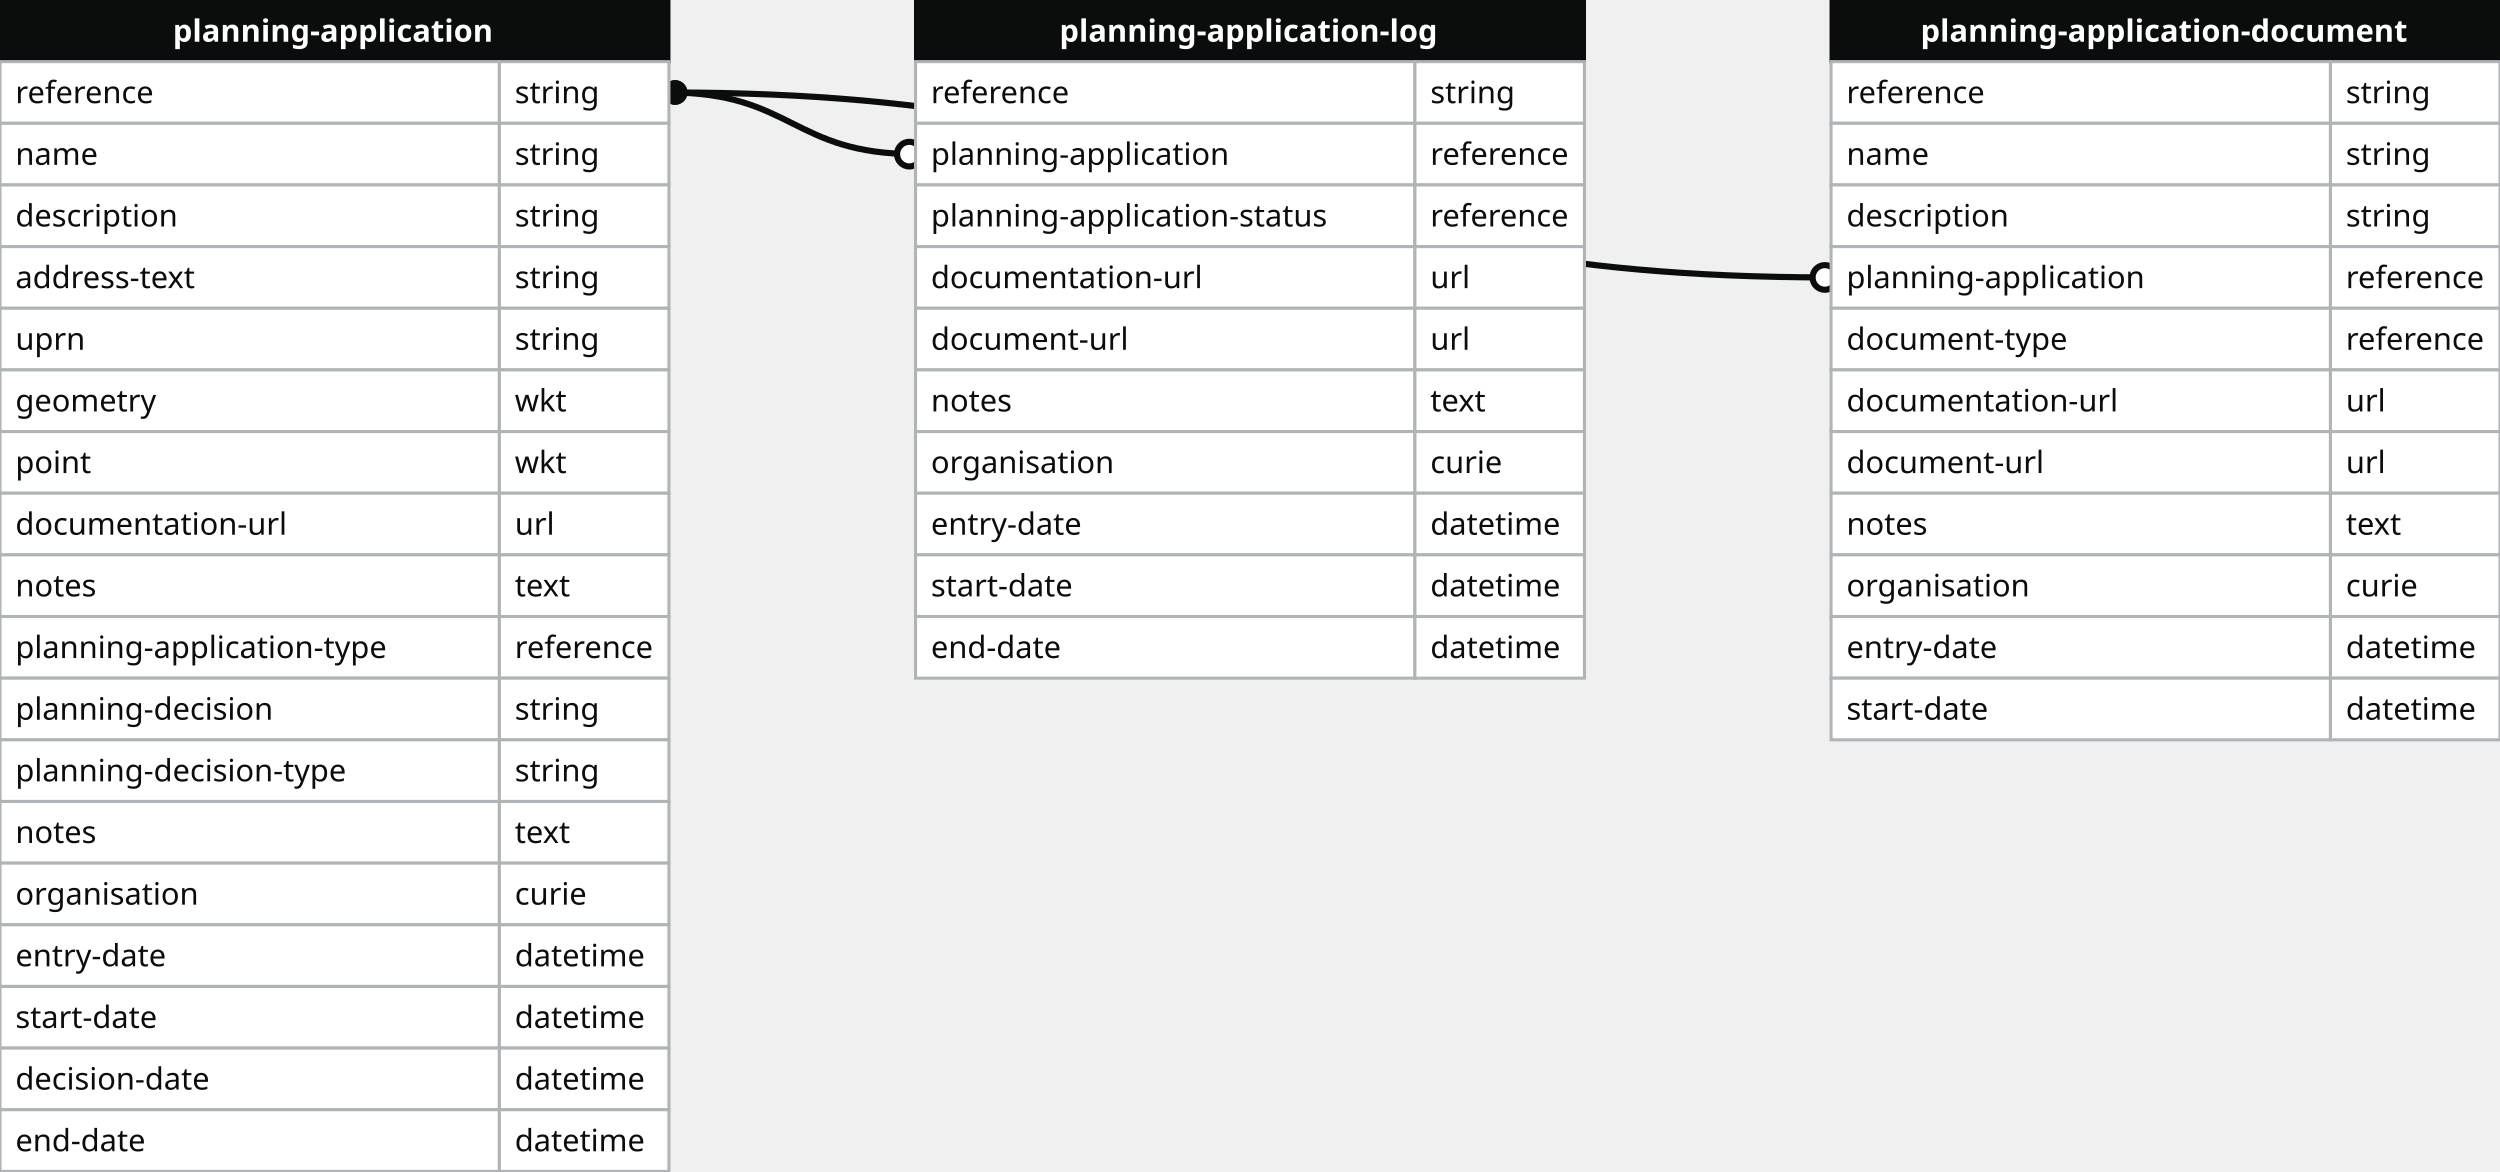
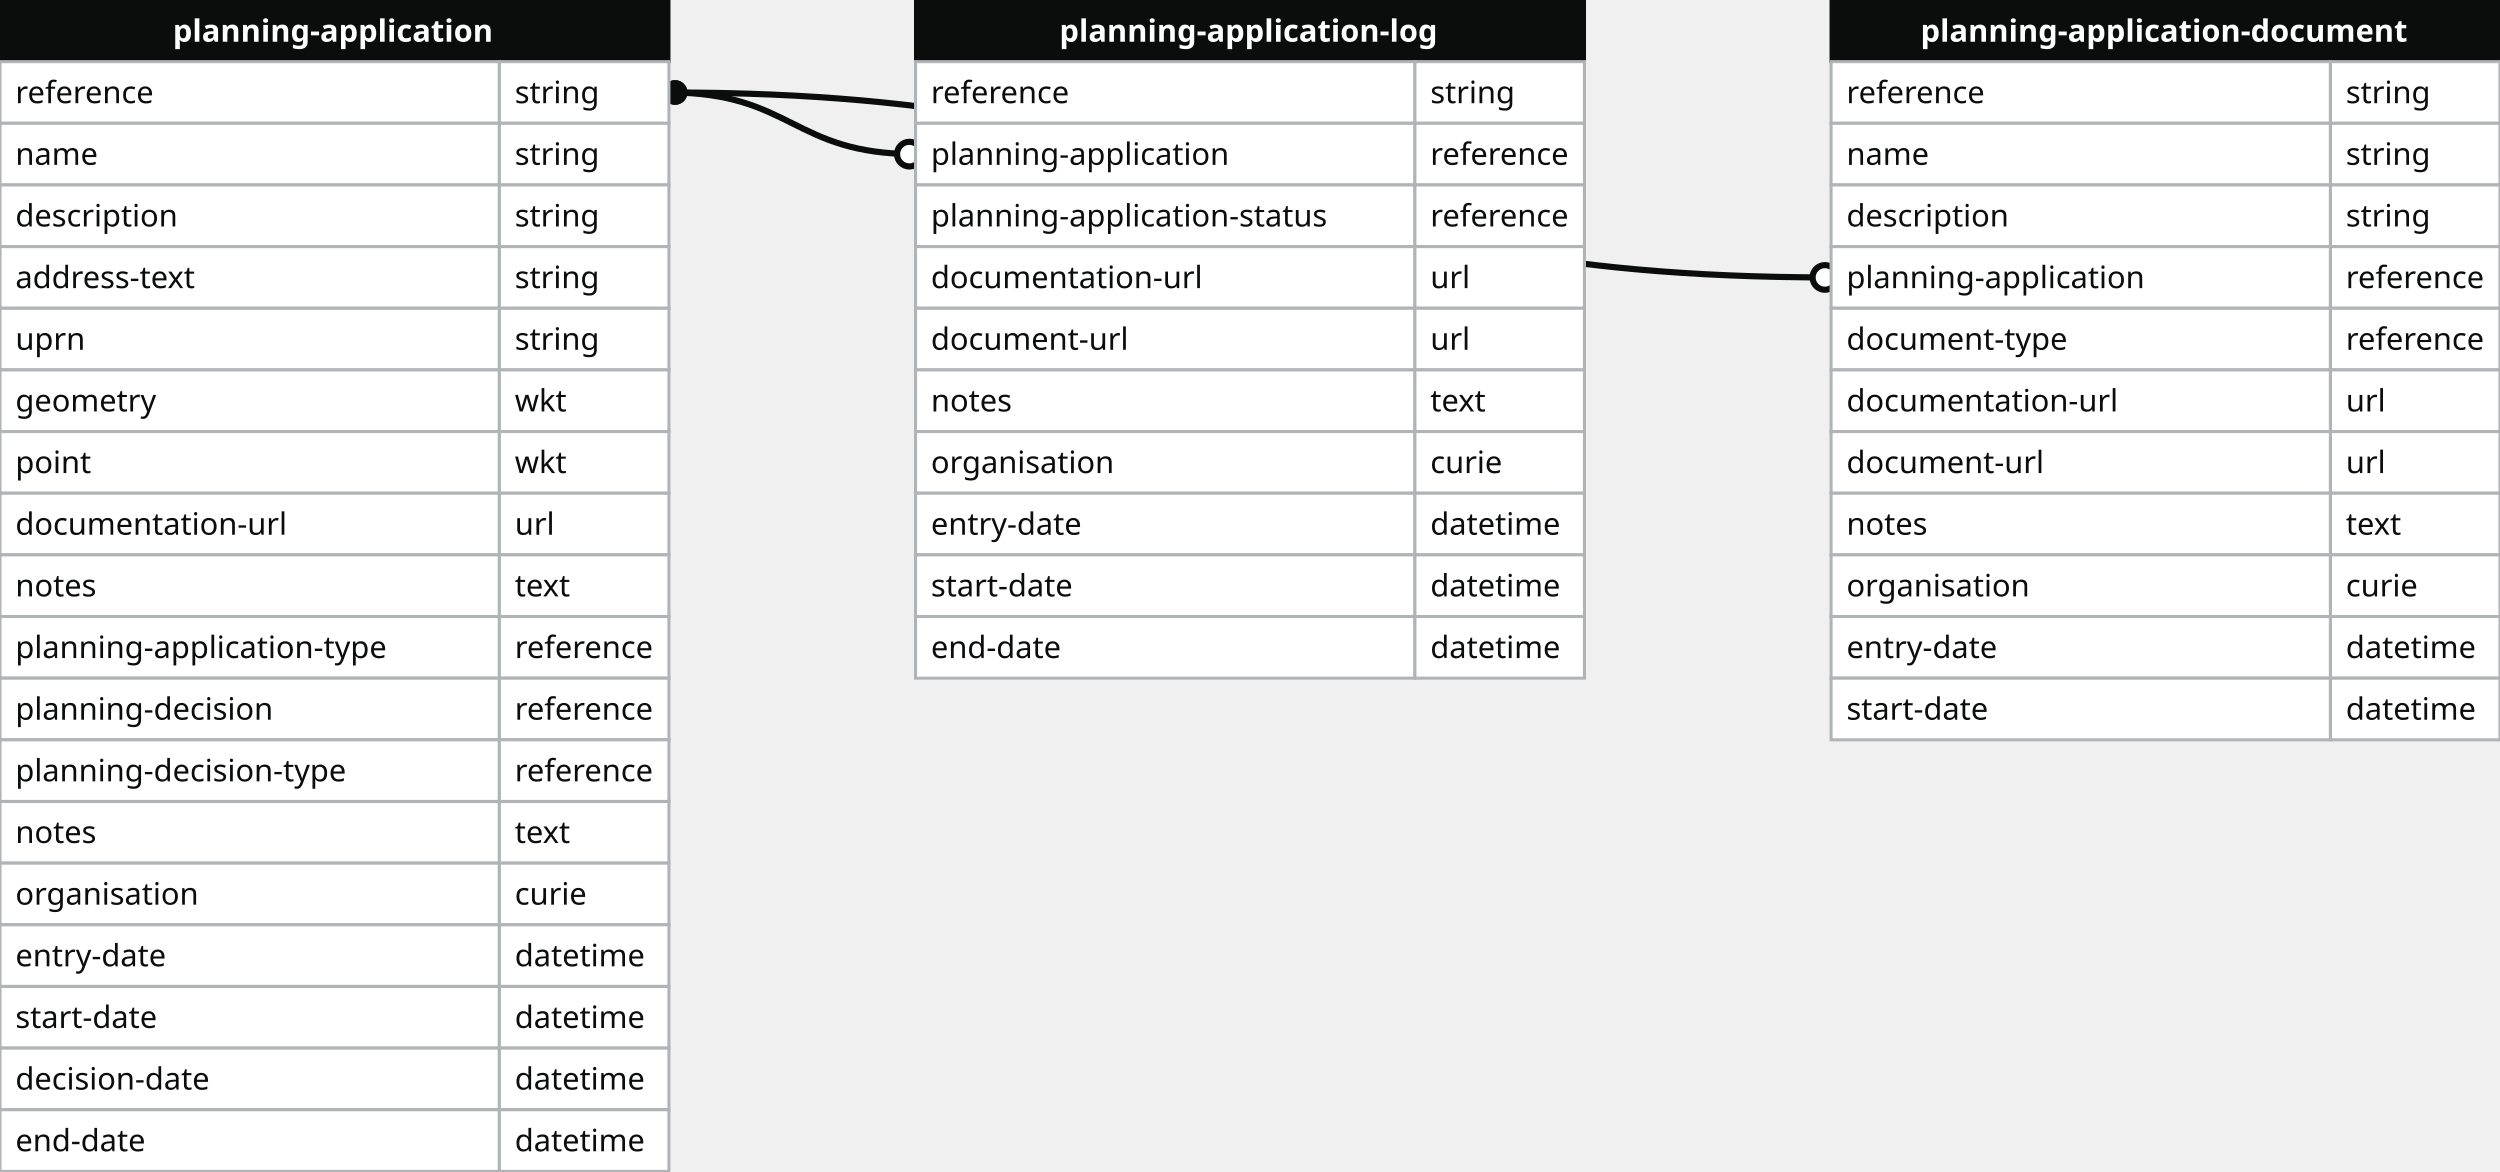
<svg xmlns="http://www.w3.org/2000/svg" width="811" height="380">
  <defs>
    <style>
text{font-family:sans-serif; font-size:10px; dominant-baseline:middle;}
text.name{fill:#fff;font-weight:700;text-anchor:middle}
rect.name{fill:#0b0c0c; stroke:#0b0c0c;}
rect{fill:#fff;stroke:#b1b4b6;}
text.field{fill:#0b0c0c;}
text.datatype{fill:#0b0c0c;}
.line{stroke:#0b0c0c;}
</style>
    <marker id="start-dot" markerWidth="6" markerHeight="6" refX="4" refY="3" markerUnits="strokeWidth">
      <circle cx="3" cy="3" r="2" fill="#fff" stroke="#0b0c0c" />
    </marker>
    <marker id="end-dot" markerWidth="6" markerHeight="6" refX="2" refY="3" markerUnits="strokeWidth">
      <circle cx="3" cy="3" r="2" fill="#0b0c0c" />
    </marker>
  </defs>
  <path class="line" fill="none" stroke-width="2" marker-start="url(#start-dot)" marker-end="url(#end-dot)" d="M 297 50 C 257.0 50 257.0 30 217 30" />
  <path class="line" fill="none" stroke-width="2" marker-start="url(#start-dot)" marker-end="url(#end-dot)" d="M 594 90 C 405.5 90 405.5 30 217 30" />
  <g>
    <rect x="0" y="0" width="217" height="20" class="name" />
    <text x="108" y="10" class="name">planning-application</text>
    <rect x="0" y="20" width="162" height="20" class="field" />
    <rect x="162" y="20" width="55" height="20" class="datatype" />
    <text x="5" y="30" class="field">reference</text>
    <text x="167" y="30" class="datatype">string</text>
    <rect x="0" y="40" width="162" height="20" class="field" />
    <rect x="162" y="40" width="55" height="20" class="datatype" />
    <text x="5" y="50" class="field">name</text>
    <text x="167" y="50" class="datatype">string</text>
    <rect x="0" y="60" width="162" height="20" class="field" />
    <rect x="162" y="60" width="55" height="20" class="datatype" />
    <text x="5" y="70" class="field">description</text>
    <text x="167" y="70" class="datatype">string</text>
    <rect x="0" y="80" width="162" height="20" class="field" />
    <rect x="162" y="80" width="55" height="20" class="datatype" />
    <text x="5" y="90" class="field">address-text</text>
    <text x="167" y="90" class="datatype">string</text>
    <rect x="0" y="100" width="162" height="20" class="field" />
    <rect x="162" y="100" width="55" height="20" class="datatype" />
    <text x="5" y="110" class="field">uprn</text>
    <text x="167" y="110" class="datatype">string</text>
    <rect x="0" y="120" width="162" height="20" class="field" />
    <rect x="162" y="120" width="55" height="20" class="datatype" />
    <text x="5" y="130" class="field">geometry</text>
    <text x="167" y="130" class="datatype">wkt</text>
    <rect x="0" y="140" width="162" height="20" class="field" />
    <rect x="162" y="140" width="55" height="20" class="datatype" />
    <text x="5" y="150" class="field">point</text>
    <text x="167" y="150" class="datatype">wkt</text>
    <rect x="0" y="160" width="162" height="20" class="field" />
    <rect x="162" y="160" width="55" height="20" class="datatype" />
    <text x="5" y="170" class="field">documentation-url</text>
    <text x="167" y="170" class="datatype">url</text>
    <rect x="0" y="180" width="162" height="20" class="field" />
    <rect x="162" y="180" width="55" height="20" class="datatype" />
    <text x="5" y="190" class="field">notes</text>
    <text x="167" y="190" class="datatype">text</text>
    <rect x="0" y="200" width="162" height="20" class="field" />
    <rect x="162" y="200" width="55" height="20" class="datatype" />
    <text x="5" y="210" class="field">planning-application-type</text>
    <text x="167" y="210" class="datatype">reference</text>
    <rect x="0" y="220" width="162" height="20" class="field" />
    <rect x="162" y="220" width="55" height="20" class="datatype" />
    <text x="5" y="230" class="field">planning-decision</text>
-     <text x="167" y="230" class="datatype">string</text>
+     <text x="167" y="230" class="datatype">reference</text>
    <rect x="0" y="240" width="162" height="20" class="field" />
    <rect x="162" y="240" width="55" height="20" class="datatype" />
    <text x="5" y="250" class="field">planning-decision-type</text>
-     <text x="167" y="250" class="datatype">string</text>
+     <text x="167" y="250" class="datatype">reference</text>
    <rect x="0" y="260" width="162" height="20" class="field" />
    <rect x="162" y="260" width="55" height="20" class="datatype" />
    <text x="5" y="270" class="field">notes</text>
    <text x="167" y="270" class="datatype">text</text>
    <rect x="0" y="280" width="162" height="20" class="field" />
    <rect x="162" y="280" width="55" height="20" class="datatype" />
    <text x="5" y="290" class="field">organisation</text>
    <text x="167" y="290" class="datatype">curie</text>
    <rect x="0" y="300" width="162" height="20" class="field" />
    <rect x="162" y="300" width="55" height="20" class="datatype" />
    <text x="5" y="310" class="field">entry-date</text>
    <text x="167" y="310" class="datatype">datetime</text>
    <rect x="0" y="320" width="162" height="20" class="field" />
    <rect x="162" y="320" width="55" height="20" class="datatype" />
    <text x="5" y="330" class="field">start-date</text>
    <text x="167" y="330" class="datatype">datetime</text>
    <rect x="0" y="340" width="162" height="20" class="field" />
    <rect x="162" y="340" width="55" height="20" class="datatype" />
    <text x="5" y="350" class="field">decision-date</text>
    <text x="167" y="350" class="datatype">datetime</text>
    <rect x="0" y="360" width="162" height="20" class="field" />
    <rect x="162" y="360" width="55" height="20" class="datatype" />
    <text x="5" y="370" class="field">end-date</text>
    <text x="167" y="370" class="datatype">datetime</text>
  </g>
  <g>
    <rect x="297" y="0" width="217" height="20" class="name" />
    <text x="405" y="10" class="name">planning-application-log</text>
    <rect x="297" y="20" width="162" height="20" class="field" />
    <rect x="459" y="20" width="55" height="20" class="datatype" />
    <text x="302" y="30" class="field">reference</text>
    <text x="464" y="30" class="datatype">string</text>
    <rect x="297" y="40" width="162" height="20" class="field" />
    <rect x="459" y="40" width="55" height="20" class="datatype" />
    <text x="302" y="50" class="field">planning-application</text>
    <text x="464" y="50" class="datatype">reference</text>
    <rect x="297" y="60" width="162" height="20" class="field" />
    <rect x="459" y="60" width="55" height="20" class="datatype" />
    <text x="302" y="70" class="field">planning-application-status</text>
    <text x="464" y="70" class="datatype">reference</text>
    <rect x="297" y="80" width="162" height="20" class="field" />
    <rect x="459" y="80" width="55" height="20" class="datatype" />
    <text x="302" y="90" class="field">documentation-url</text>
    <text x="464" y="90" class="datatype">url</text>
    <rect x="297" y="100" width="162" height="20" class="field" />
    <rect x="459" y="100" width="55" height="20" class="datatype" />
    <text x="302" y="110" class="field">document-url</text>
    <text x="464" y="110" class="datatype">url</text>
    <rect x="297" y="120" width="162" height="20" class="field" />
    <rect x="459" y="120" width="55" height="20" class="datatype" />
    <text x="302" y="130" class="field">notes</text>
    <text x="464" y="130" class="datatype">text</text>
    <rect x="297" y="140" width="162" height="20" class="field" />
    <rect x="459" y="140" width="55" height="20" class="datatype" />
    <text x="302" y="150" class="field">organisation</text>
    <text x="464" y="150" class="datatype">curie</text>
    <rect x="297" y="160" width="162" height="20" class="field" />
    <rect x="459" y="160" width="55" height="20" class="datatype" />
    <text x="302" y="170" class="field">entry-date</text>
    <text x="464" y="170" class="datatype">datetime</text>
    <rect x="297" y="180" width="162" height="20" class="field" />
    <rect x="459" y="180" width="55" height="20" class="datatype" />
    <text x="302" y="190" class="field">start-date</text>
    <text x="464" y="190" class="datatype">datetime</text>
    <rect x="297" y="200" width="162" height="20" class="field" />
    <rect x="459" y="200" width="55" height="20" class="datatype" />
    <text x="302" y="210" class="field">end-date</text>
    <text x="464" y="210" class="datatype">datetime</text>
  </g>
  <g>
    <rect x="594" y="0" width="217" height="20" class="name" />
    <text x="702" y="10" class="name">planning-application-document</text>
    <rect x="594" y="20" width="162" height="20" class="field" />
    <rect x="756" y="20" width="55" height="20" class="datatype" />
    <text x="599" y="30" class="field">reference</text>
    <text x="761" y="30" class="datatype">string</text>
    <rect x="594" y="40" width="162" height="20" class="field" />
    <rect x="756" y="40" width="55" height="20" class="datatype" />
    <text x="599" y="50" class="field">name</text>
    <text x="761" y="50" class="datatype">string</text>
    <rect x="594" y="60" width="162" height="20" class="field" />
    <rect x="756" y="60" width="55" height="20" class="datatype" />
    <text x="599" y="70" class="field">description</text>
    <text x="761" y="70" class="datatype">string</text>
    <rect x="594" y="80" width="162" height="20" class="field" />
    <rect x="756" y="80" width="55" height="20" class="datatype" />
    <text x="599" y="90" class="field">planning-application</text>
    <text x="761" y="90" class="datatype">reference</text>
    <rect x="594" y="100" width="162" height="20" class="field" />
    <rect x="756" y="100" width="55" height="20" class="datatype" />
    <text x="599" y="110" class="field">document-type</text>
    <text x="761" y="110" class="datatype">reference</text>
    <rect x="594" y="120" width="162" height="20" class="field" />
    <rect x="756" y="120" width="55" height="20" class="datatype" />
    <text x="599" y="130" class="field">documentation-url</text>
    <text x="761" y="130" class="datatype">url</text>
    <rect x="594" y="140" width="162" height="20" class="field" />
    <rect x="756" y="140" width="55" height="20" class="datatype" />
    <text x="599" y="150" class="field">document-url</text>
    <text x="761" y="150" class="datatype">url</text>
    <rect x="594" y="160" width="162" height="20" class="field" />
    <rect x="756" y="160" width="55" height="20" class="datatype" />
    <text x="599" y="170" class="field">notes</text>
    <text x="761" y="170" class="datatype">text</text>
    <rect x="594" y="180" width="162" height="20" class="field" />
    <rect x="756" y="180" width="55" height="20" class="datatype" />
    <text x="599" y="190" class="field">organisation</text>
    <text x="761" y="190" class="datatype">curie</text>
    <rect x="594" y="200" width="162" height="20" class="field" />
    <rect x="756" y="200" width="55" height="20" class="datatype" />
    <text x="599" y="210" class="field">entry-date</text>
    <text x="761" y="210" class="datatype">datetime</text>
    <rect x="594" y="220" width="162" height="20" class="field" />
    <rect x="756" y="220" width="55" height="20" class="datatype" />
    <text x="599" y="230" class="field">start-date</text>
    <text x="761" y="230" class="datatype">datetime</text>
  </g>
</svg>
